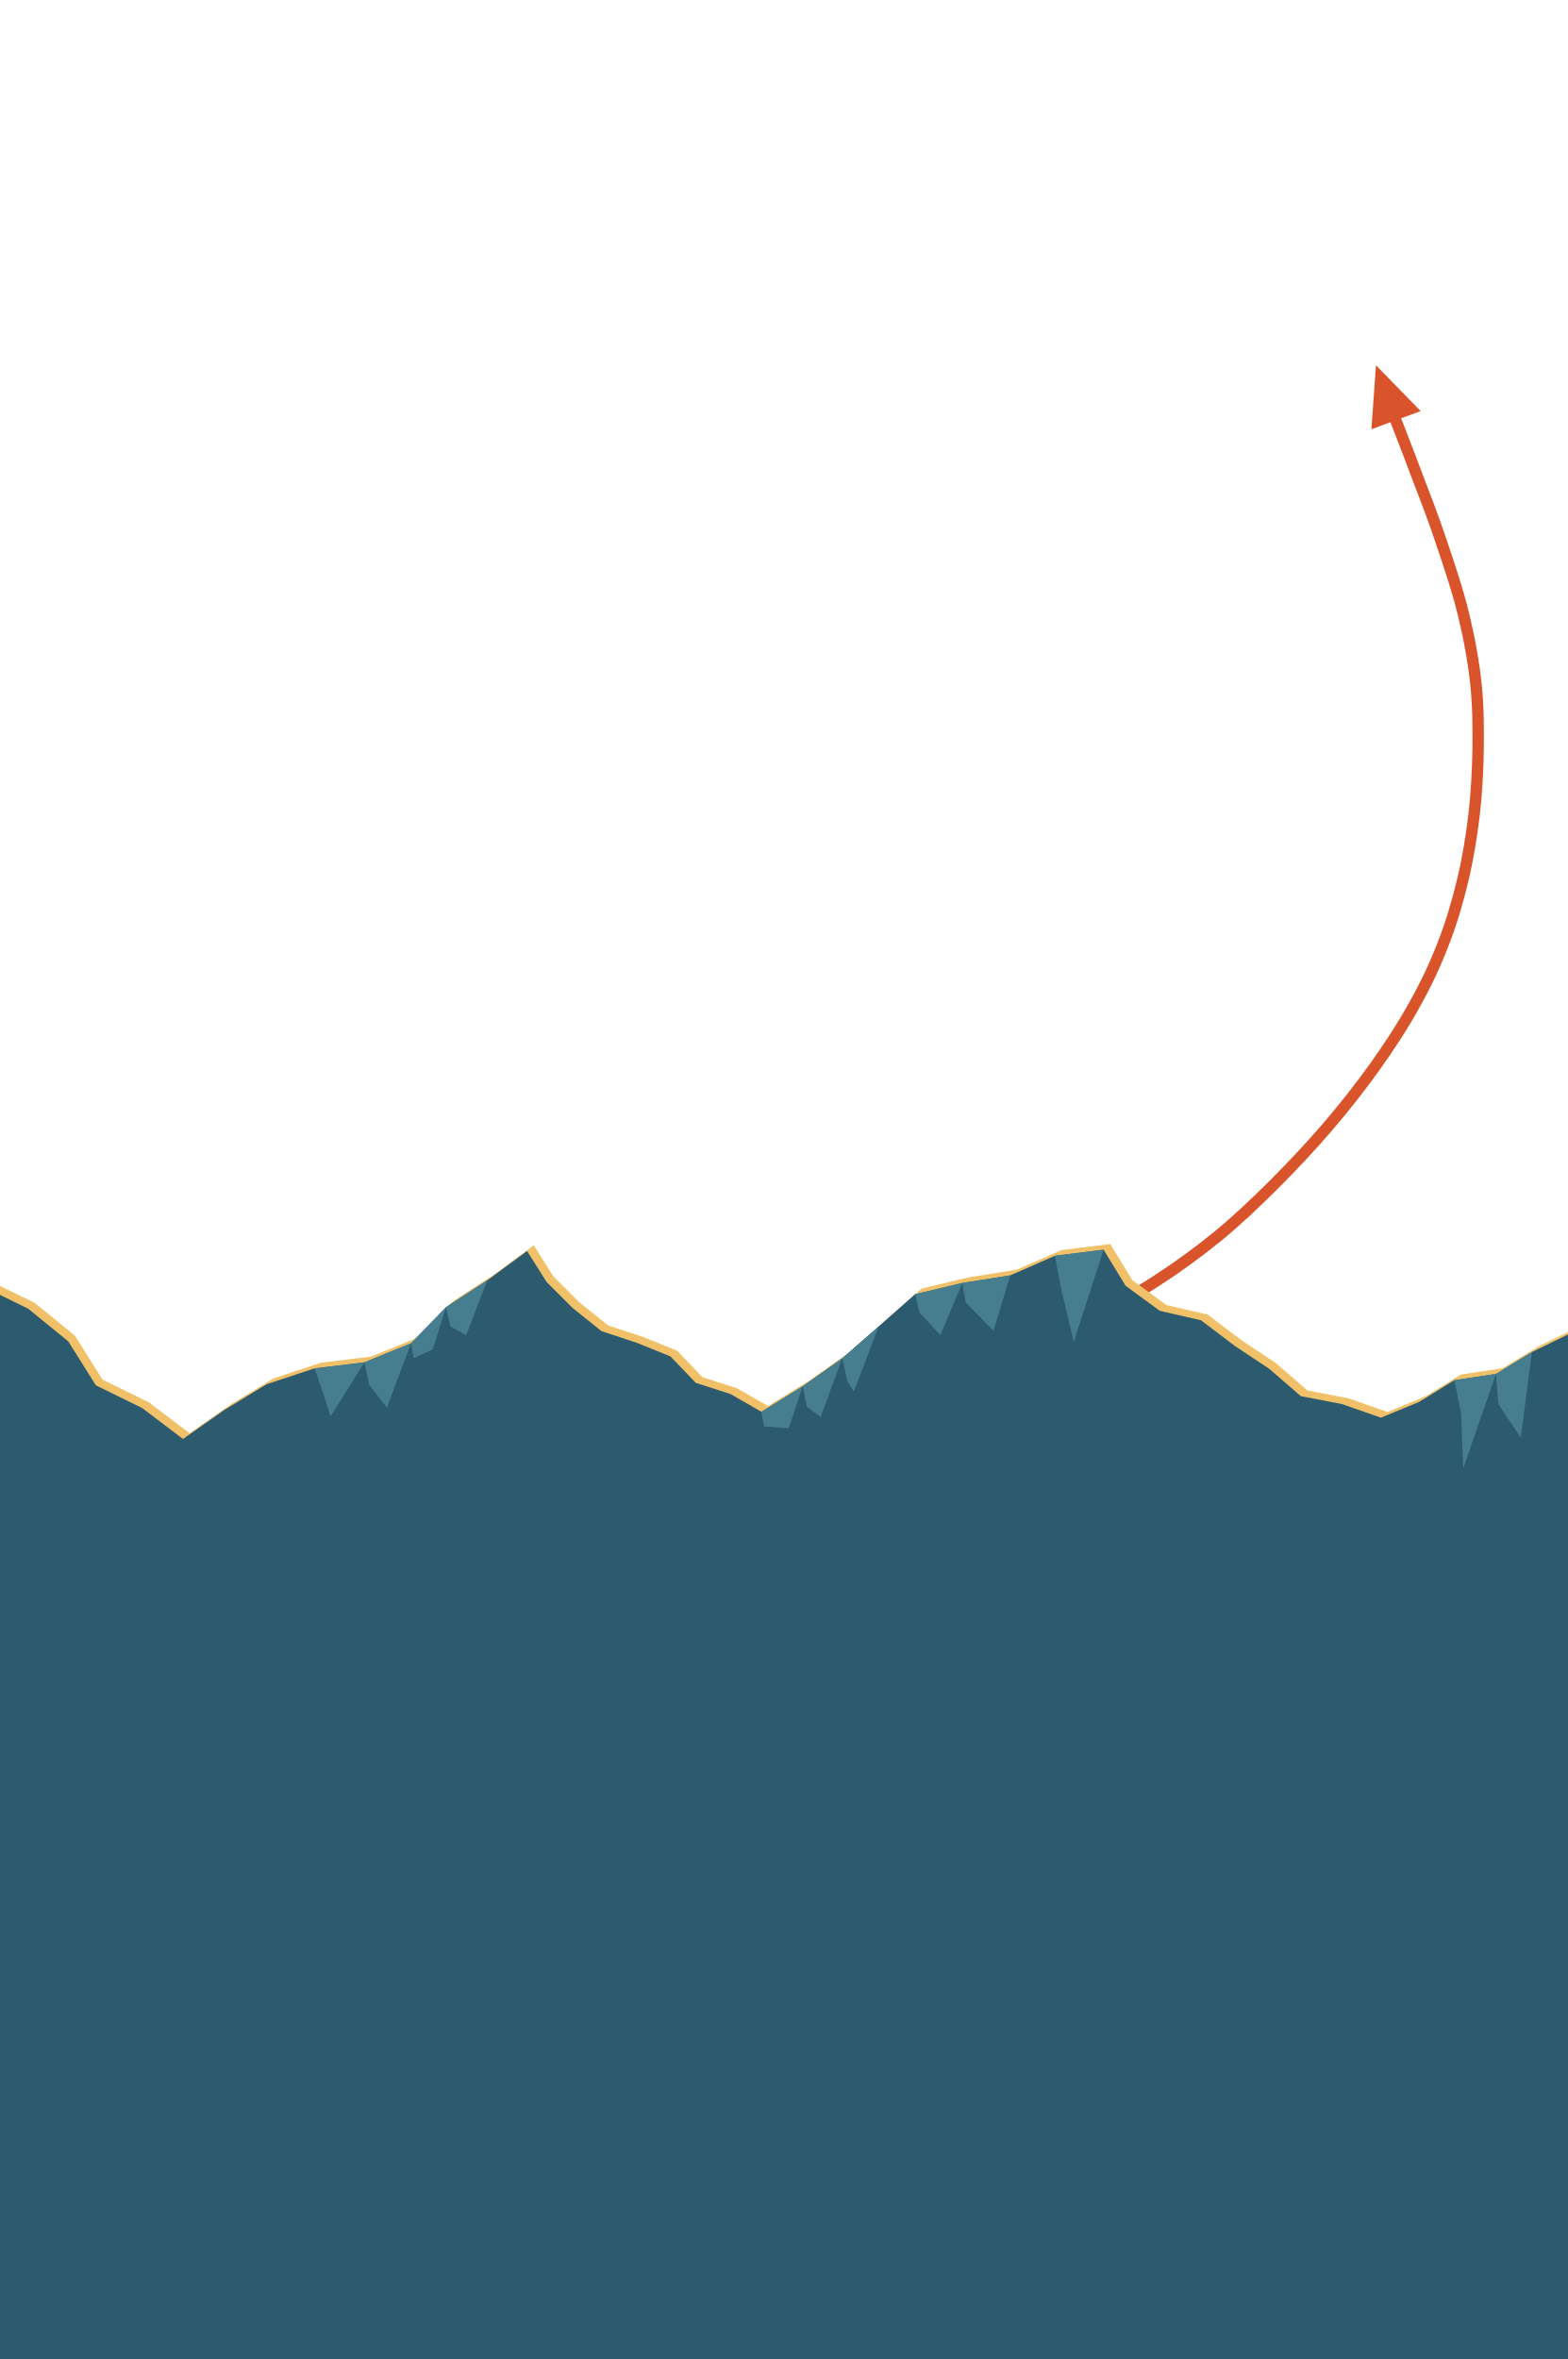
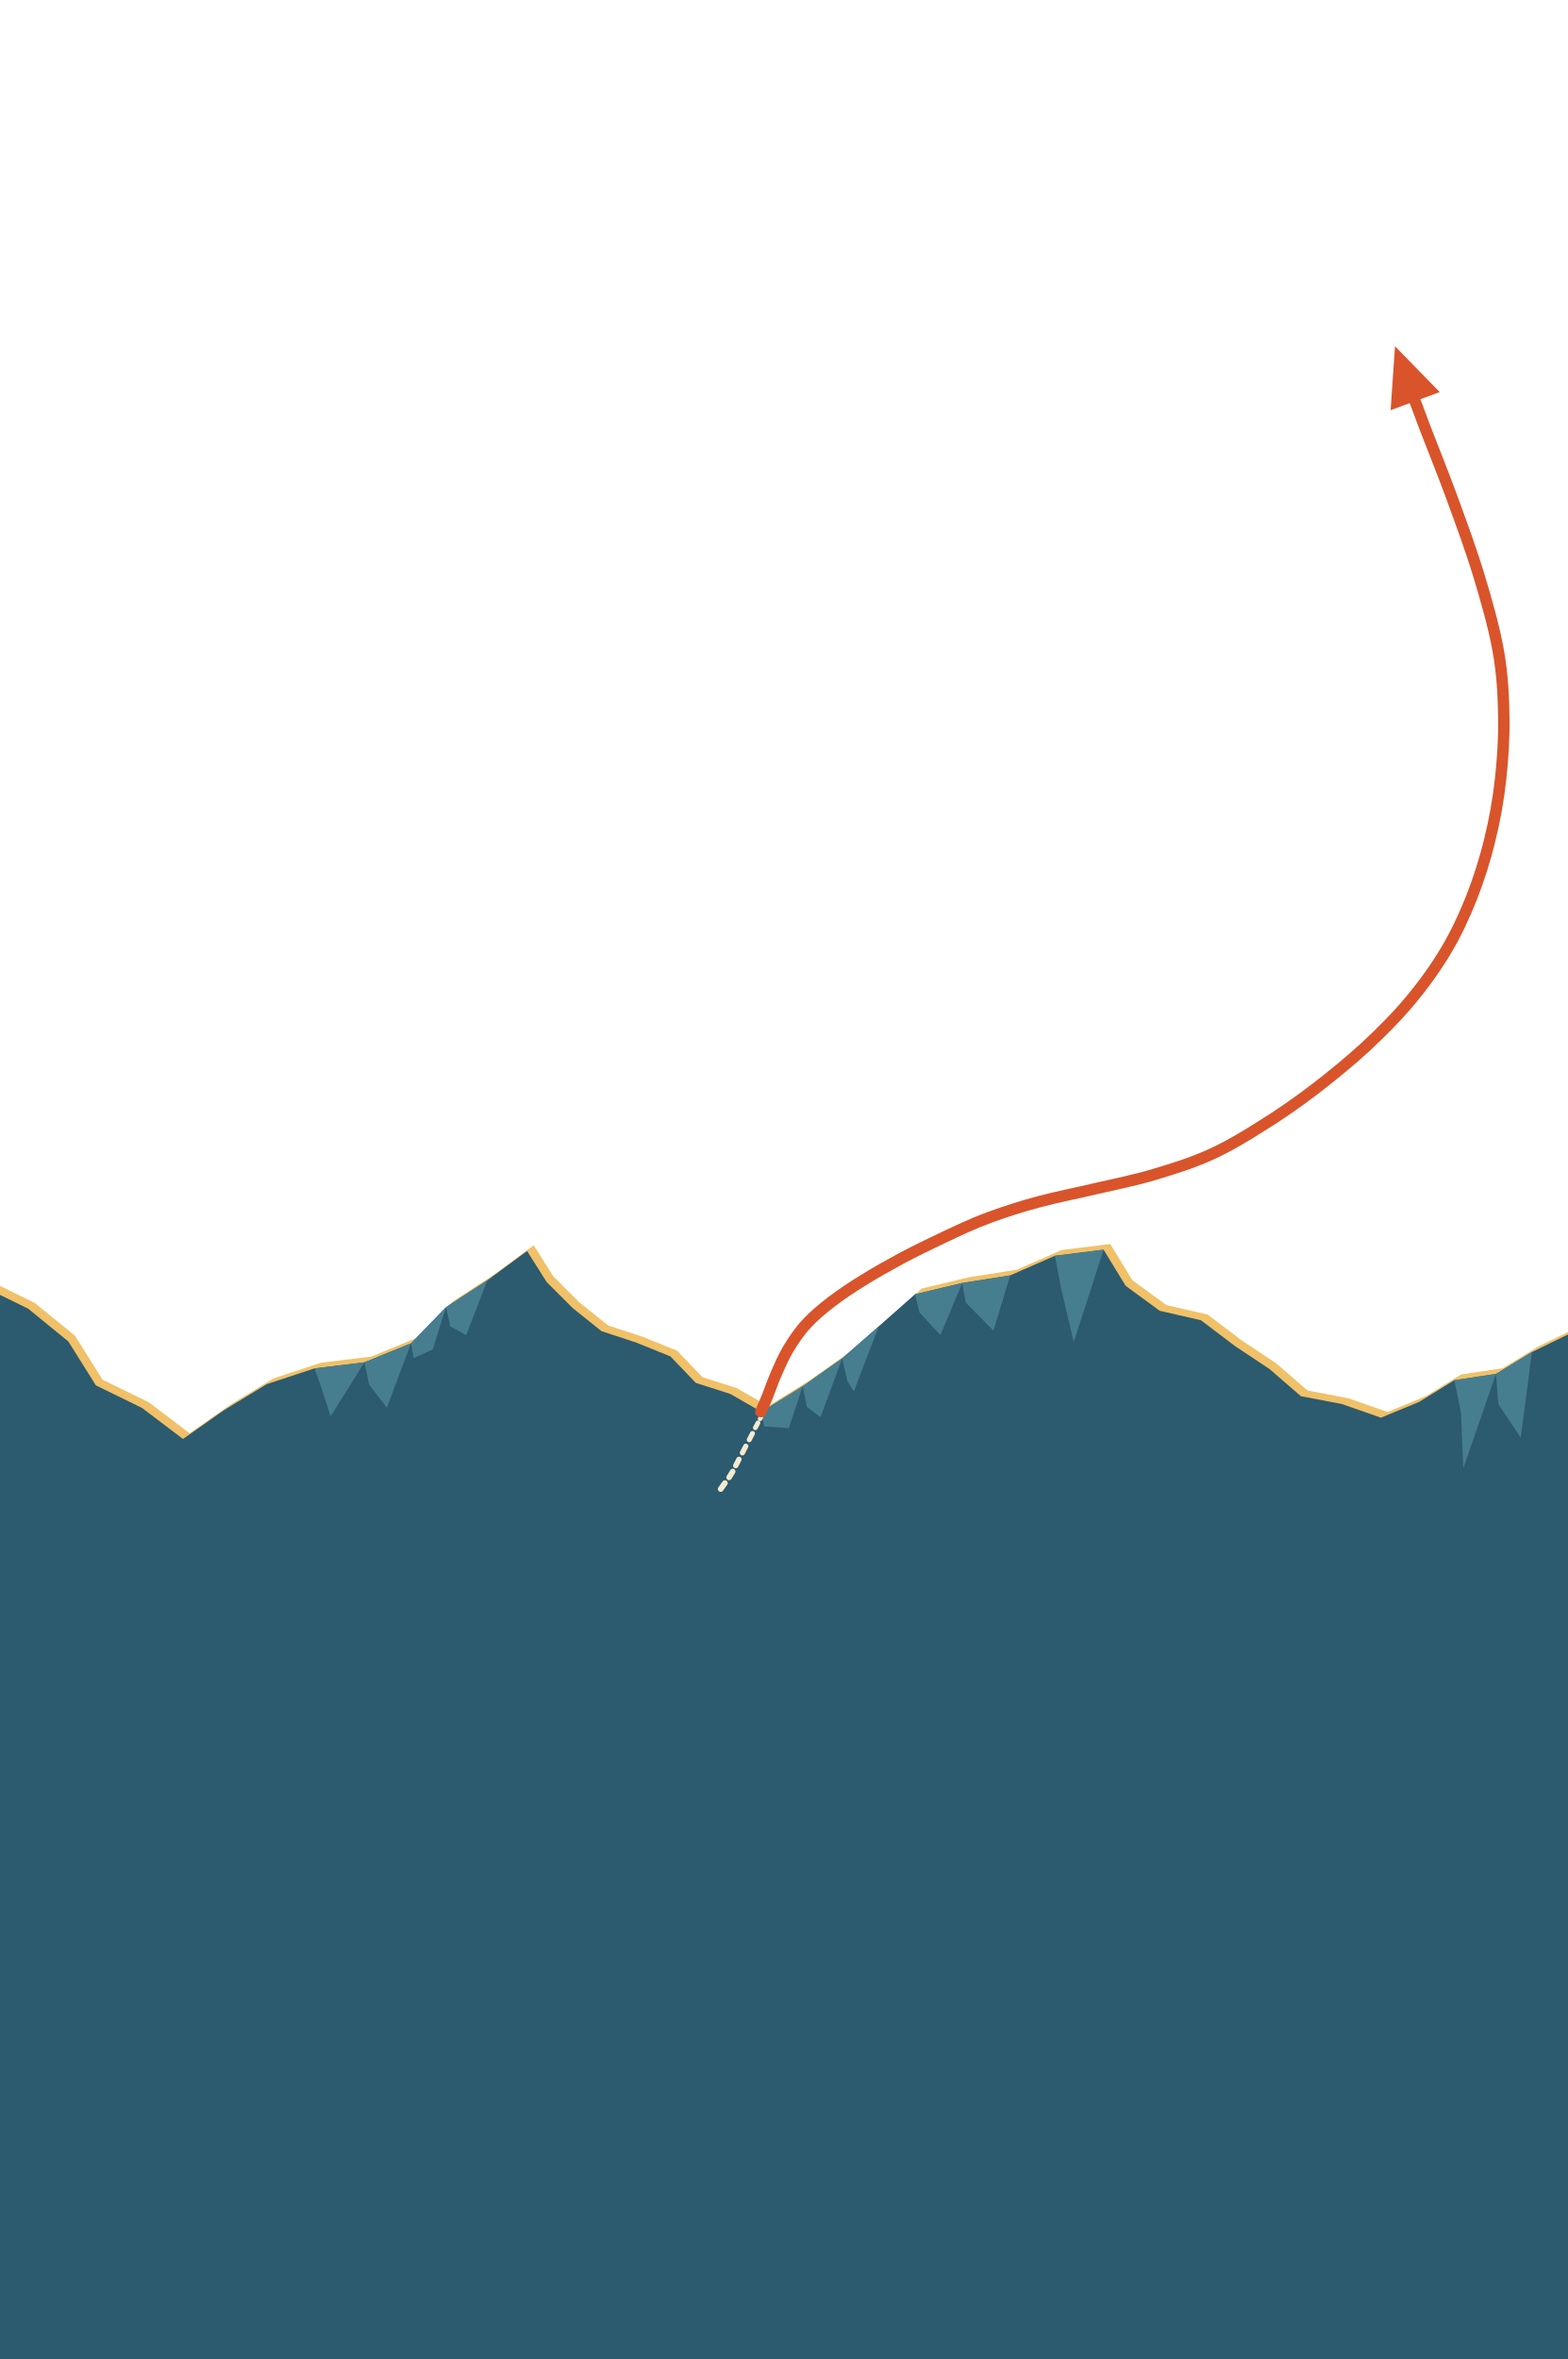
<svg xmlns="http://www.w3.org/2000/svg" viewBox="0 0 824 1240" width="824" height="1240">
-   <path d="M372 800C374.8 798.5 382.1 794.5 388.9 790.9C395.7 787.2 404 782.8 412.7 778.1C421.3 773.5 431.1 768.2 440.8 762.9C450.5 757.6 460.8 751.9 471 746.4C481.1 740.8 490.8 735.3 501.6 729.6C512.4 724 524.1 718.4 535.9 712.4C547.7 706.5 560.3 700.5 572.2 694C584.2 687.5 596.5 680.7 607.8 673.4C619.1 666.1 629.7 658.4 640 650C650.3 641.6 659.8 632.5 669.4 623C679 613.4 688.6 603.2 697.5 592.9C706.4 582.5 715 571.7 722.7 560.9C730.4 550.1 737.6 539.1 743.6 528.2C749.7 517.4 754.7 506.7 758.9 495.7C763.2 484.7 766.4 473.6 769.1 462.3C771.8 451 773.6 439.6 775 428.2C776.3 416.8 776.9 405.3 777.1 393.9C777.2 382.5 777.2 371.7 776 360C774.8 348.3 772.6 336.2 769.6 323.7C766.6 311.1 762 297.4 757.8 285C753.7 272.5 748.6 259.6 744.5 248.8C740.5 238 735.3 224.9 733.5 220.1" fill="none" stroke="#d9542b" stroke-width="6" stroke-linecap="round" />
-   <path d="M723.4 192L746.9 216.1L721 225.6Z" fill="#d9542b" />
  <path d="M-74.3 629.7L-58.1 651.9L-35.7 667.8L-9.7 675.9L14.8 687.9L35.9 705.1L50.4 728.2L74.7 740.1L96.2 756.4L117.7 741.3L140.2 727.6L165.3 719.3L191.6 716.1L216.1 706.1L234.5 687.1L256.2 673L277.1 657.6L287.4 673.9L301 687.5L316.2 699.7L334.7 705.8L352.5 713L365.8 726.9L383.9 732.7L400.3 742.1L422 728.7L442.8 714L462 697.2L481.1 680.3L505.9 674.4L531.1 670.4L554.6 660.1L580.2 656.9L591.8 675.9L609.7 689L631.4 694L649.2 707.5L667.4 719.6L683.9 733.9L705.4 738L726 745.2L746.1 736.9L764.6 725.5L786.5 722.2L805.4 710.7L824.9 701.2L844.3 691.4L864 681.7L885.8 678.6L884 1280L-60 1280Z" fill="#f0c168" transform="translate(3.5 -3)" />
  <path d="M-74.3 629.7L-58.1 651.9L-35.7 667.8L-9.7 675.9L14.8 687.9L35.9 705.1L50.4 728.2L74.7 740.1L96.2 756.4L117.7 741.3L140.2 727.6L165.3 719.3L191.6 716.1L216.1 706.1L234.5 687.1L256.2 673L277.1 657.6L287.4 673.9L301 687.5L316.2 699.7L334.7 705.8L352.5 713L365.8 726.9L383.9 732.7L400.3 742.1L422 728.7L442.8 714L462 697.2L481.1 680.3L505.9 674.4L531.1 670.4L554.6 660.1L580.2 656.9L591.8 675.9L609.7 689L631.4 694L649.2 707.5L667.4 719.6L683.9 733.9L705.4 738L726 745.2L746.1 736.9L764.6 725.5L786.5 722.2L805.4 710.7L824.9 701.2L844.3 691.4L864 681.7L885.8 678.6L884 1280L-60 1280Z" fill="#2c5a6e" />
  <path d="M165.3 719.3L191.6 716.1L173.8 744.5L168.9 729.3ZM191.6 716.1L216.1 706.1L203.4 739.9L194.1 727.9ZM216.1 706.1L234.5 687.1L227.5 709.3L217.5 713.9ZM234.5 687.1L256.2 673L245.1 701.8L236.7 697.2ZM400.3 742.1L422 728.7L414.7 750.7L401.7 749.8ZM422 728.7L442.8 714L431.4 744.9L424.2 739.5ZM442.8 714L462 697.2L448.9 731.4L445.5 726ZM481.1 680.3L505.9 674.4L494.4 701.8L483.4 689.9ZM505.9 674.4L531.1 670.4L522.3 699.5L507.7 684.6ZM554.6 660.1L580.2 656.9L564.5 705.4L557.8 677ZM764.6 725.5L786.5 722.2L769.3 771.8L768.1 742.8ZM786.5 722.2L805.4 710.7L799.5 755.7L787.7 738ZM824.9 701.2L844.3 691.4L837.7 713.1L826.2 708.8Z" fill="#467e90" opacity="1" />
+   <path d="M378.9 782.7L381.1 779.6" stroke="#f6ead0" stroke-width="3" stroke-linecap="round" />
+   <path d="M383.3 776.6L385.2 773.5" stroke="#f6ead0" stroke-width="2.9" stroke-linecap="round" />
+   <path d="M386.8 770.4L388.5 767.1" stroke="#f6ead0" stroke-width="2.8" stroke-linecap="round" />
+   <path d="M390.3 763.7L392.1 760.2" stroke="#f6ead0" stroke-width="2.7" stroke-linecap="round" />
+   <path d="M393.9 756.8L395.6 753.5" stroke="#f6ead0" stroke-width="2.6" stroke-linecap="round" />
+   <path d="M397.1 750.5L398.5 747.9" stroke="#f6ead0" stroke-width="2.5" stroke-linecap="round" />
+   <path d="M399.6 745.8L400 745" stroke="#f6ead0" stroke-width="2.4" stroke-linecap="round" />
+   <path d="M400 742C400.6 740.7 402.2 737.2 403.5 733.9C404.8 730.6 406.2 726.5 408 722.3C409.8 718.2 411.8 713.5 414.4 709.1C417.1 704.7 420.1 700.1 423.9 696C427.7 691.8 432.1 688.2 437.1 684.3C442.2 680.4 447.9 676.6 454.1 672.8C460.2 669 467 665.2 474 661.4C481 657.7 488.5 654 496.2 650.4C503.8 646.8 511.6 643.1 520 640C528.4 636.9 537.2 634.1 546.6 631.6C555.9 629.1 566.1 627.2 576.1 624.8C586.1 622.5 596.7 620.4 606.7 617.4C616.7 614.4 626.7 611.3 636.2 607C645.7 602.7 654.4 597.5 663.5 591.7C672.7 586 682.1 579.5 691.1 572.6C700.1 565.7 709.3 558.2 717.7 550.5C726.1 542.7 734.3 534.5 741.3 526.1C748.4 517.6 754.6 509 760 500C765.4 491 769.7 481.7 773.6 472C777.4 462.2 780.7 452 783.2 441.6C785.8 431.2 787.7 420.5 788.9 409.6C790.1 398.8 790.8 387.9 790.6 376.7C790.4 365.4 789.9 354.6 787.7 342.2C785.5 329.8 781.5 315.7 777.4 302.2C773.3 288.7 767.9 274.1 763.2 261.2C758.5 248.4 753.2 235.4 749.3 225.2C745.4 215 741.5 204.2 740 200" fill="none" stroke="#d9542b" stroke-width="6" stroke-linecap="round" />
+   <path d="M733.4 182L756.9 206.1L731.1 215.6Z" fill="#d9542b" />
</svg>
